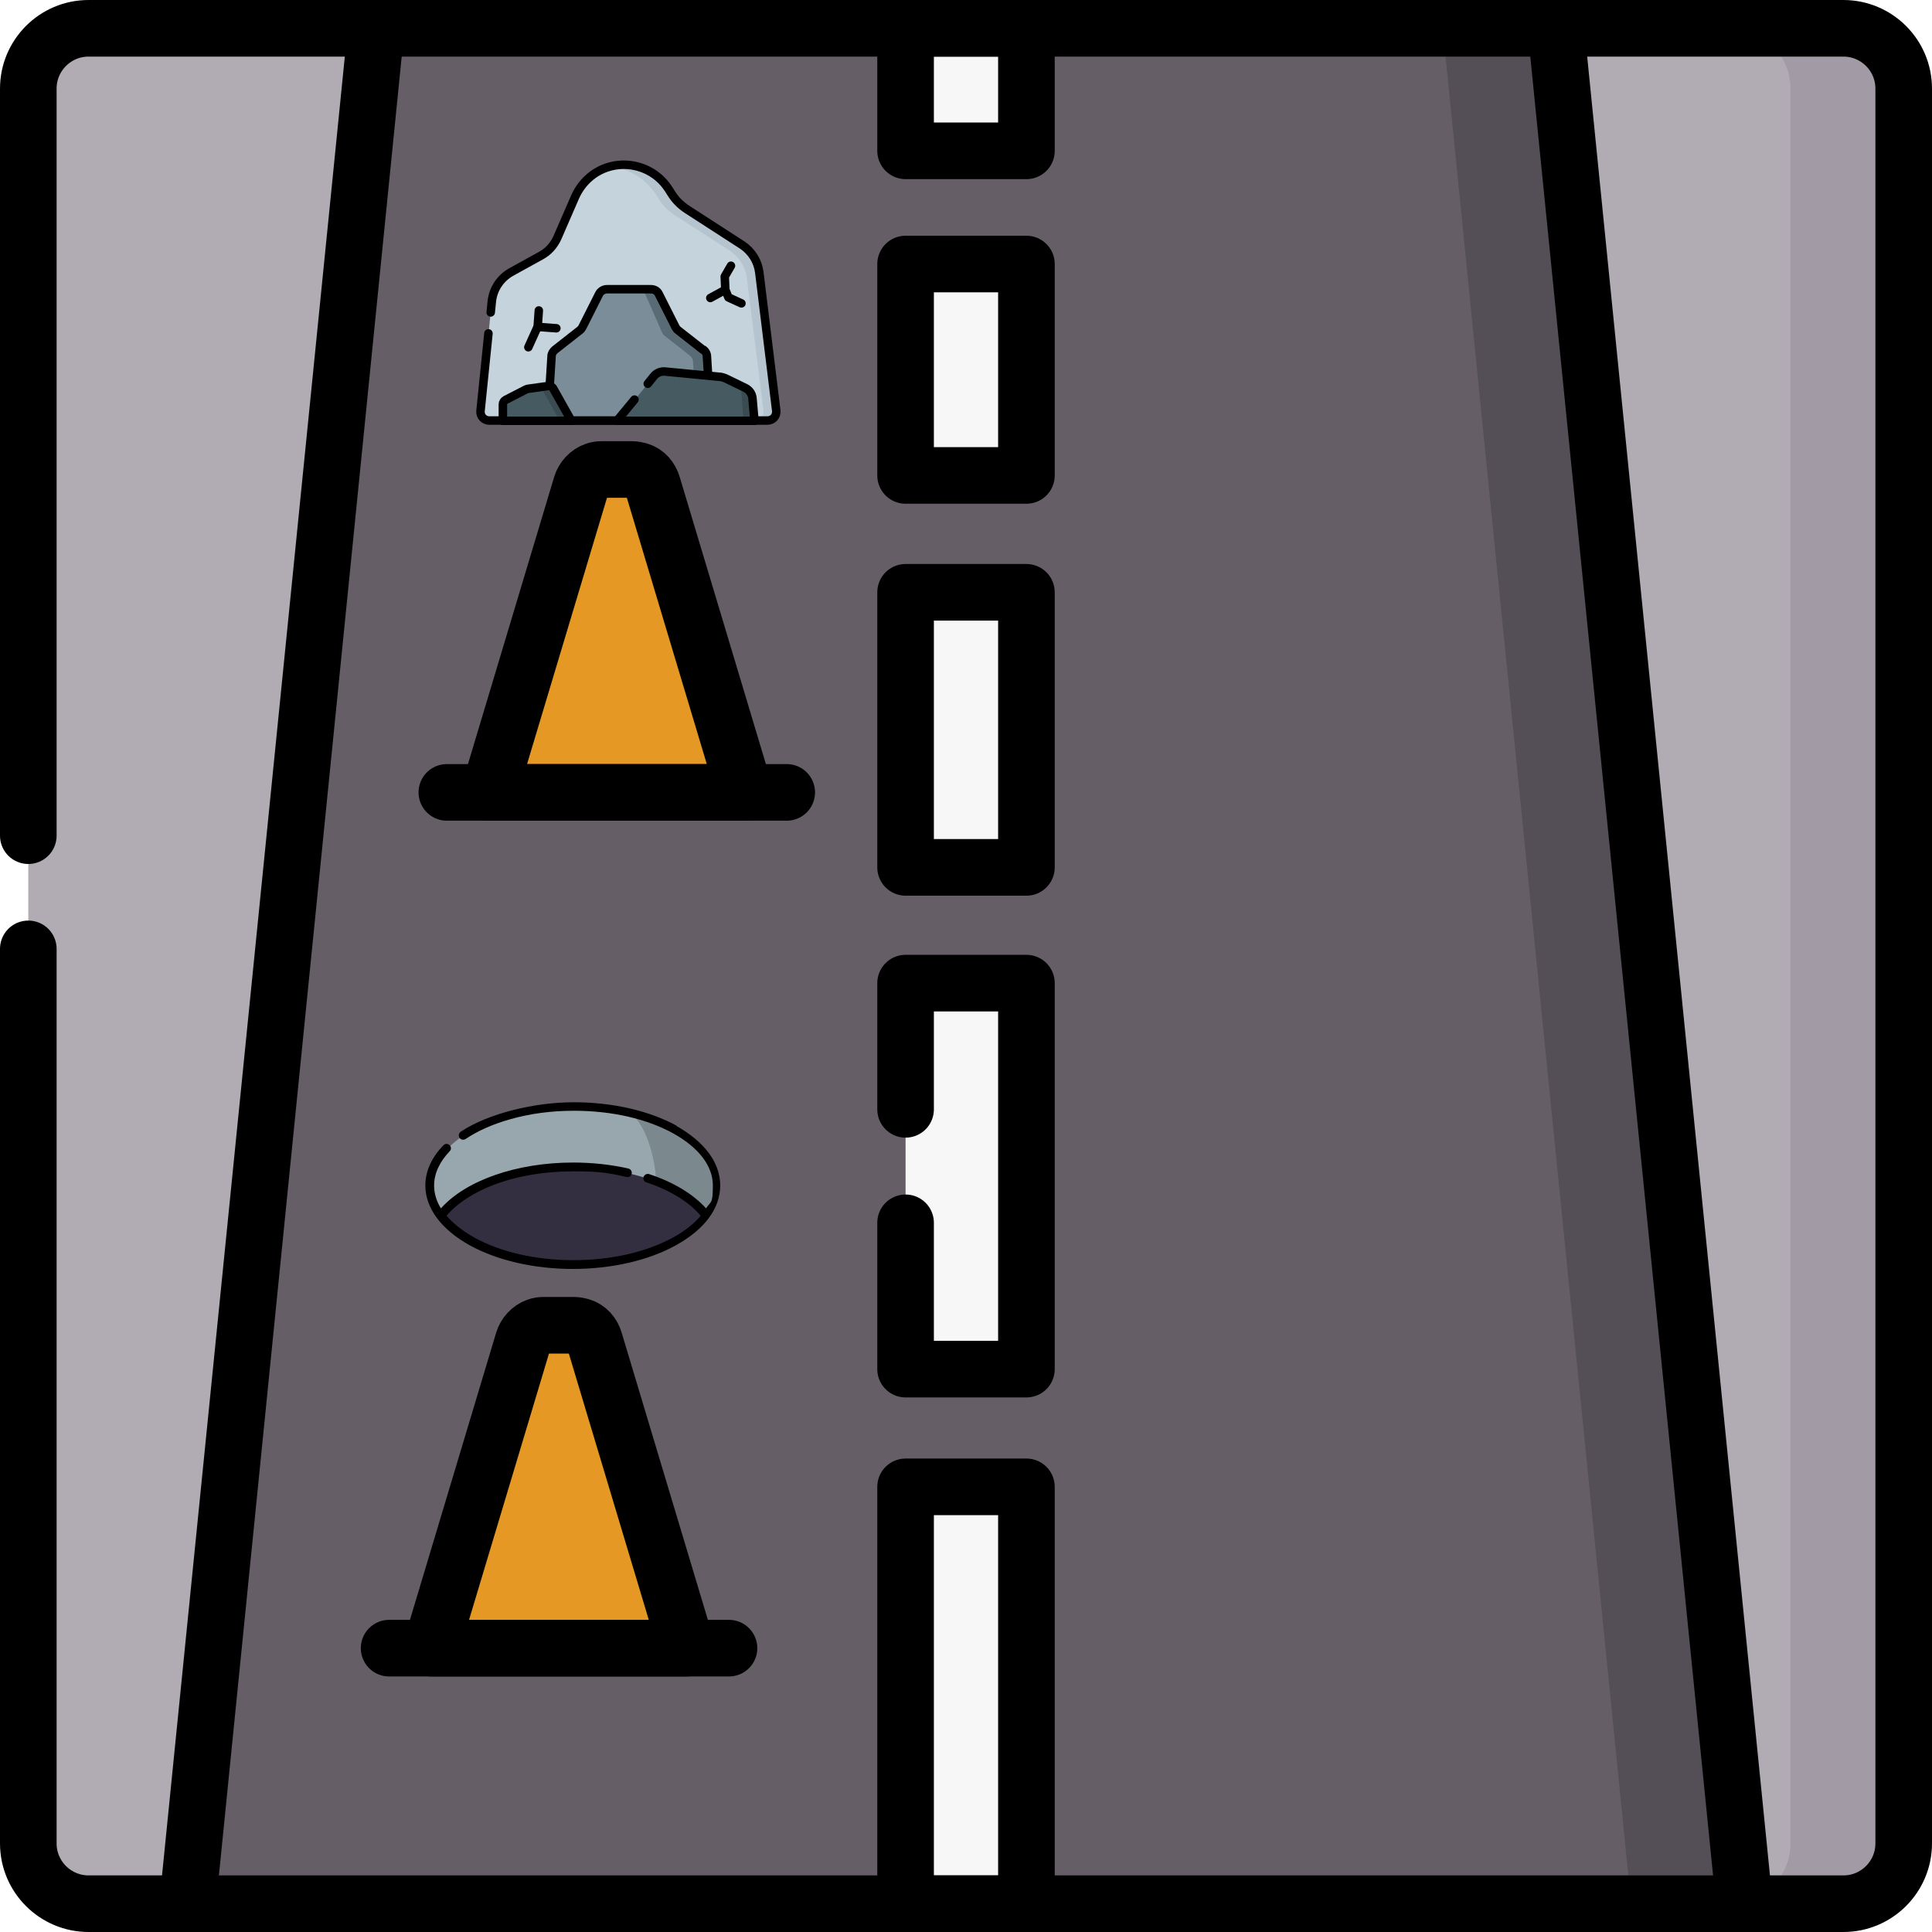
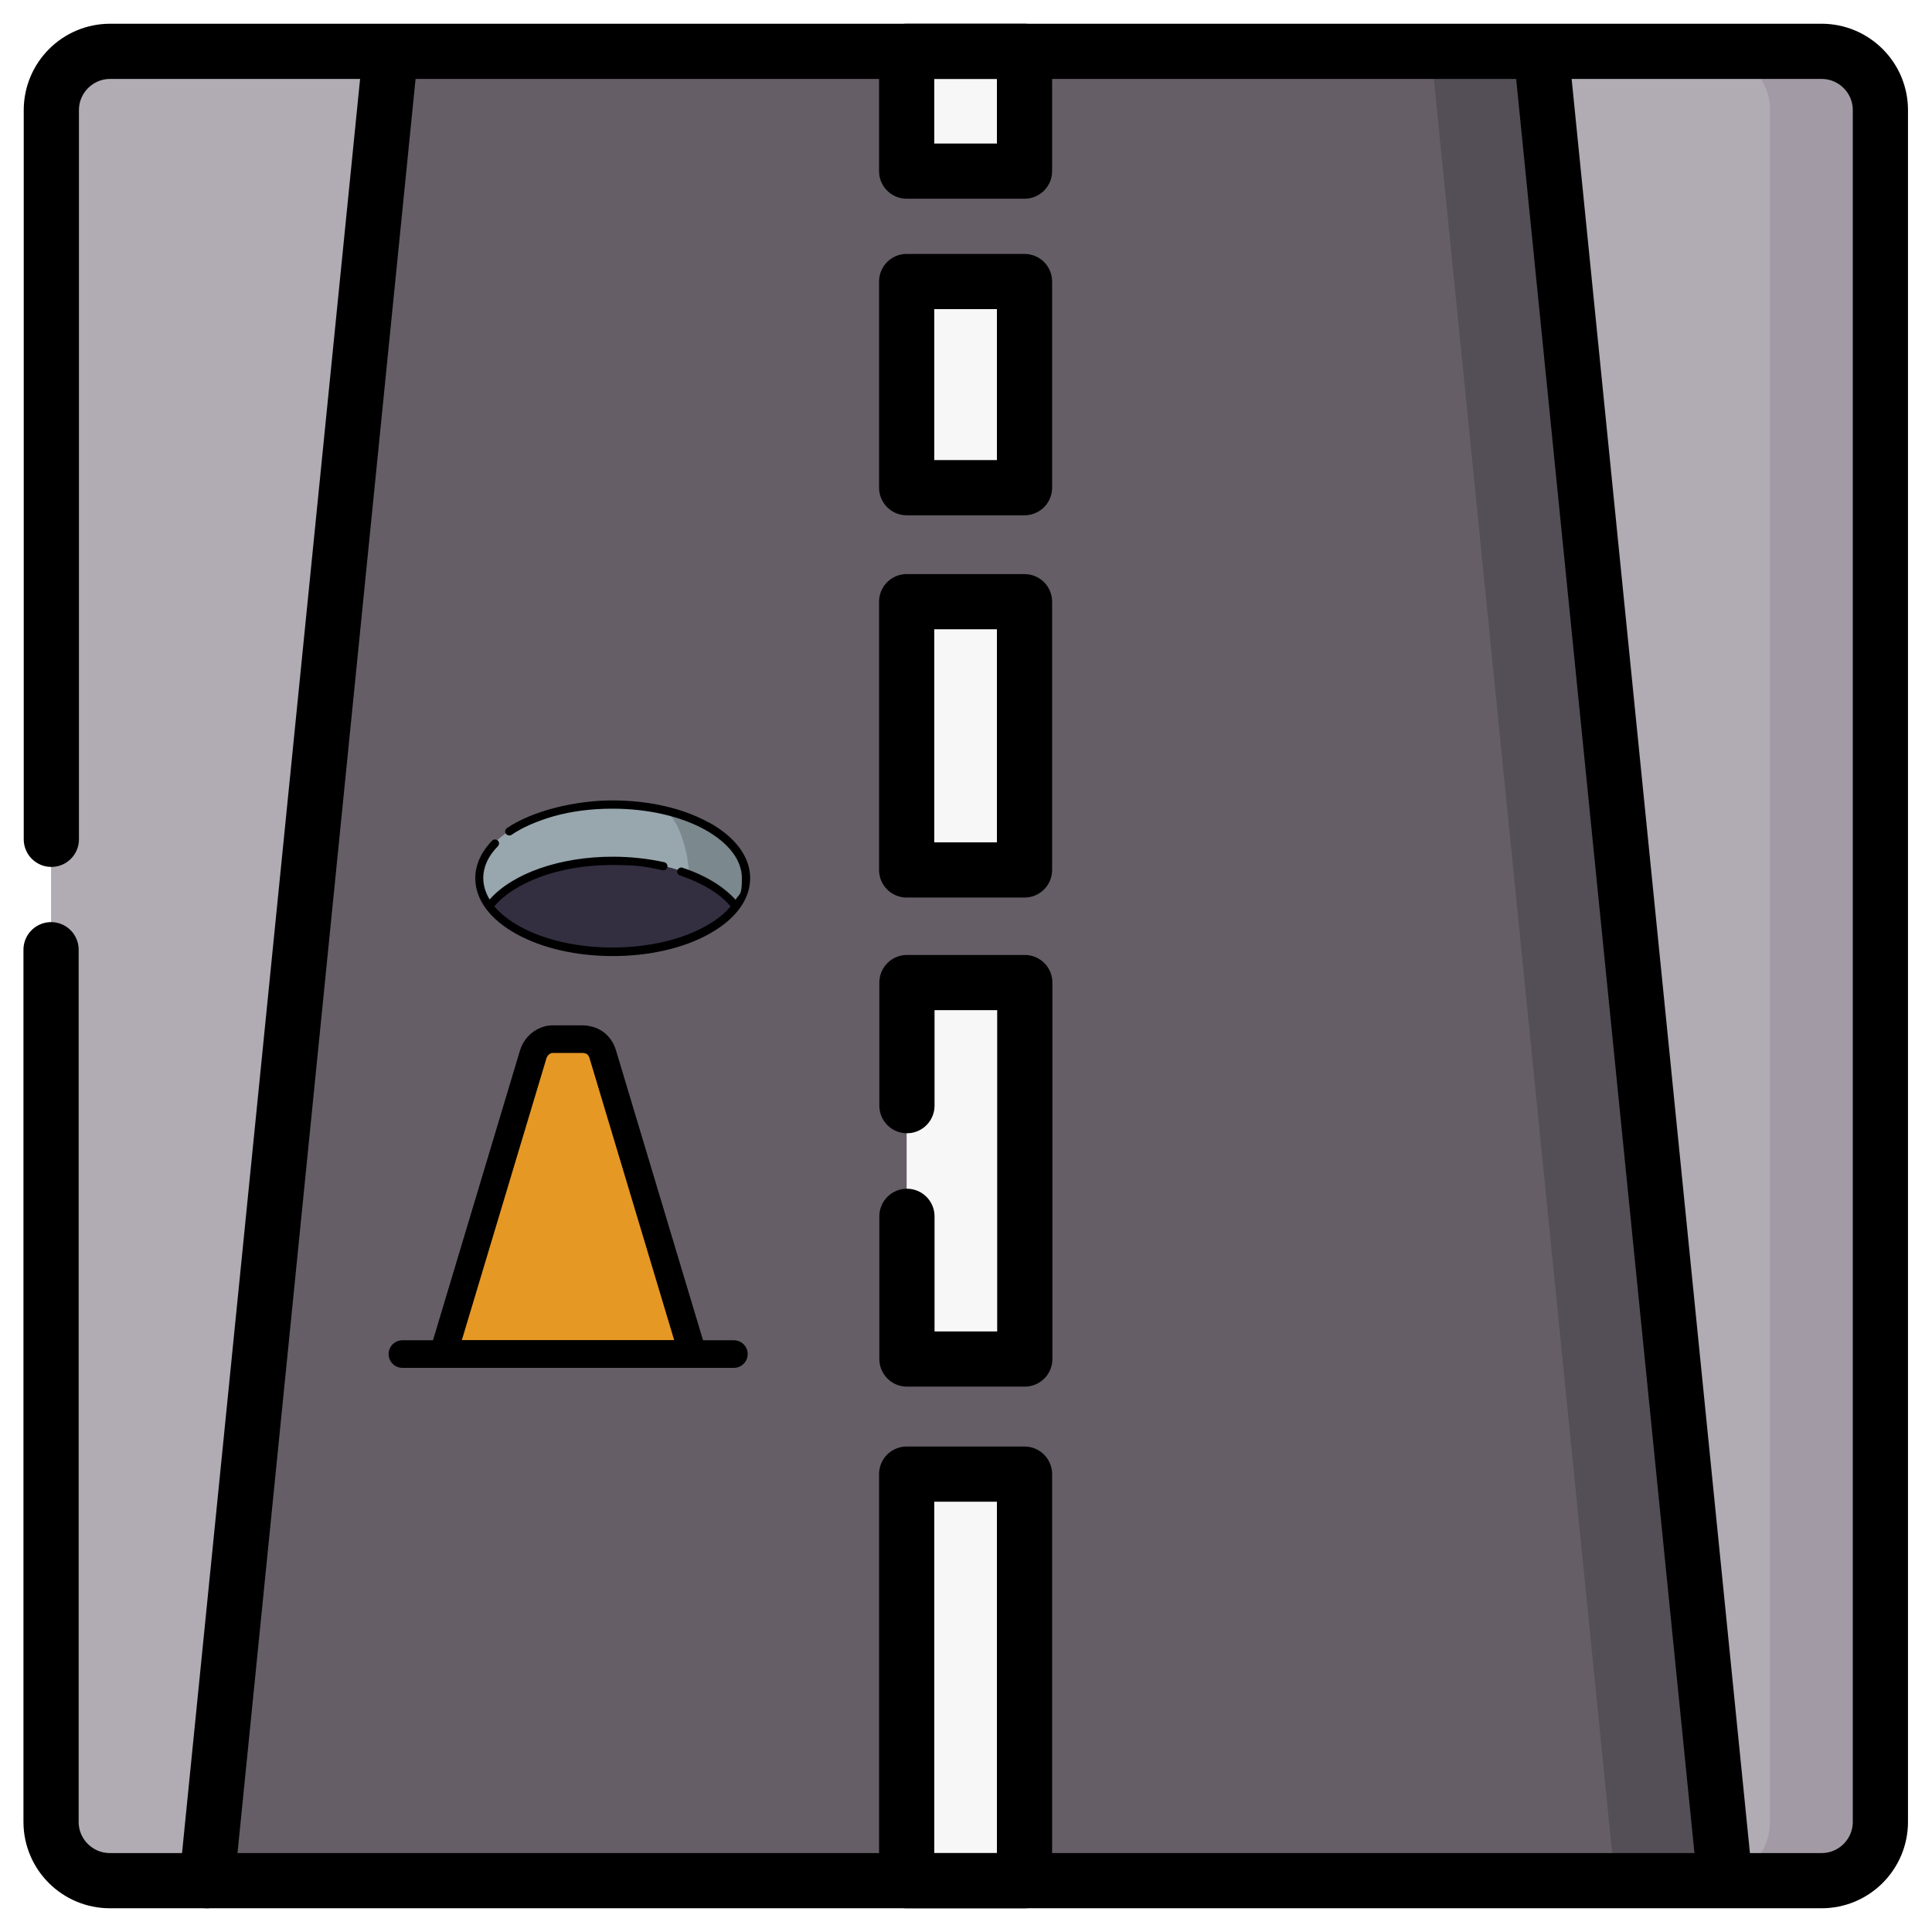
- <svg xmlns="http://www.w3.org/2000/svg" id="Calque_1" viewBox="0 0 682.7 682.7">
+ <svg xmlns="http://www.w3.org/2000/svg" id="Calque_1" viewBox="0 0 700 700">
  <g id="g2849">
-     <path id="path2851" d="M616.4,672.7H66.3L132.9,10h417l66.6,662.7Z" />
+     <path id="path2851" d="M625,681.4H75L141.5,18.6h417l66.6,662.7h0Z" />
  </g>
-   <rect y="0" width="682.7" height="682.7" fill="none" />
+   <rect x="8.6" y="8.6" width="682.7" height="682.7" fill="none" />
  <g id="g2861">
-     <path id="path2863" d="M651.4,672.7H31.3c-11.7,0-21.3-9.5-21.3-21.3V31.3c0-11.7,9.5-21.3,21.3-21.3H651.4c11.7,0,21.3,9.5,21.3,21.3V651.4c0,11.7-9.5,21.3-21.3,21.3" fill="#b1abb4" />
+     <path id="path2863" d="M660,681.4H39.8c-11.7,0-21.3-9.5-21.3-21.3V39.9c0-11.7,9.5-21.3,21.3-21.3H659.9c11.7,0,21.3,9.5,21.3,21.3V660.1c0,11.7-9.5,21.3-21.3,21.3" fill="#b1abb4" />
  </g>
  <g id="g2865">
-     <path id="path2867" d="M651.4,10h-40c11.7,0,21.3,9.5,21.3,21.3V651.4c0,11.7-9.5,21.3-21.3,21.3h40c11.7,0,21.3-9.5,21.3-21.3V31.3c0-11.7-9.5-21.3-21.3-21.3" fill="#a29aa5" />
+     <path id="path2867" d="M660,18.6h-40c11.7,0,21.3,9.5,21.3,21.3V660.1c0,11.7-9.5,21.3-21.3,21.3h40c11.7,0,21.3-9.5,21.3-21.3V39.9c0-11.7-9.5-21.3-21.3-21.3" fill="#a29aa5" />
  </g>
  <g id="g2869">
-     <path id="path2871" d="M616.4,672.7H66.3L132.9,10h417l66.6,662.7Z" fill="#655e67" />
+     <path id="path2871" d="M625,681.4H75L141.5,18.6h417l66.6,662.7h0Z" fill="#655e67" />
  </g>
  <g id="g2873">
-     <path id="path2875" d="M549.8,10h-40l66.6,662.7h40L549.8,10Z" fill="#544f56" />
+     <path id="path2875" d="M558.5,18.6h-40l66.6,662.7h40L558.5,18.6Z" fill="#544f56" />
  </g>
-   <path id="path2877" d="M362.7,53.3h-42.7V10h42.7V53.3Z" fill="#f7f7f7" />
-   <path id="path2879" d="M362.7,306.5h-42.7v-97.2h42.7v97.2Z" fill="#f7f7f7" />
-   <path id="path2881" d="M362.7,168h-42.7V93.3h42.7v74.7Z" fill="#f7f7f7" />
-   <path id="path2883" d="M362.7,483.7h-42.7v-136.4h42.7v136.4Z" fill="#f7f7f7" />
-   <path id="path2885" d="M362.7,672.7h-42.7v-147.3h42.7v147.3Z" fill="#f7f7f7" />
-   <g id="g2887">
-     <path id="path2889" d="M242.7,582.4l-32.6-108.6c-.7-2.4-2.4-4.4-4.8-5.1-.8-.2-1.6-.4-2.4-.4h-10.8c-.8,0-1.6,.1-2.4,.4-2.3,.8-4.1,2.8-4.8,5.1l-32.6,108.6h90.3Z" fill="#e69824" />
-   </g>
+   <path id="path2877" d="M371.2,62h-42.7V18.6h42.7V61.9h0Z" fill="#f7f7f7" />
+   <path id="path2879" d="M371.2,315.2h-42.7v-97.2h42.7v97.2Z" fill="#f7f7f7" />
+   <path id="path2881" d="M371.2,176.7h-42.7V102h42.7v74.7Z" fill="#f7f7f7" />
+   <path id="path2883" d="M371.2,492.4h-42.7v-136.4h42.7v136.4Z" fill="#f7f7f7" />
+   <path id="path2885" d="M371.2,681.4h-42.7v-147.3h42.7v147.3Z" fill="#f7f7f7" />
  <g id="g2899">
-     <path id="path2901" d="M66.3,672.7L132.2,17" fill="none" stroke="#000" stroke-linecap="round" stroke-linejoin="round" stroke-width="20" />
+     <path id="path2901" d="M75,681.4L140.8,25.8" fill="none" stroke="#000" stroke-linecap="round" stroke-linejoin="round" stroke-width="20" />
  </g>
  <g id="g2903">
-     <path id="path2905" d="M550.5,17l65.2,648.8" fill="none" stroke="#000" stroke-linecap="round" stroke-linejoin="round" stroke-width="20" />
+     <path id="path2905" d="M559.1,25.8l65.2,648.8" fill="none" stroke="#000" stroke-linecap="round" stroke-linejoin="round" stroke-width="20" />
  </g>
  <g id="g2907">
-     <path id="path2909" d="M10,295.3V31.3c0-11.7,9.5-21.3,21.3-21.3H651.4c11.7,0,21.3,9.5,21.3,21.3V651.4c0,11.7-9.5,21.3-21.3,21.3H31.3c-11.7,0-21.3-9.5-21.3-21.3V335.3" fill="none" stroke="#000" stroke-linecap="round" stroke-linejoin="round" stroke-width="20" />
+     <path id="path2909" d="M18.6,304.1V39.9c0-11.7,9.5-21.3,21.3-21.3H660c11.7,0,21.3,9.5,21.3,21.3V660.1c0,11.7-9.5,21.3-21.3,21.3H39.8c-11.7,0-21.3-9.5-21.3-21.3V344.1" fill="none" stroke="#000" stroke-linecap="round" stroke-linejoin="round" stroke-width="20" />
  </g>
-   <path id="path2911" d="M362.7,53.3h-42.7V10h42.7V53.3Z" fill="none" stroke="#000" stroke-linecap="round" stroke-linejoin="round" stroke-width="20" />
-   <path id="path2913" d="M362.7,306.5h-42.7v-97.2h42.7v97.2Z" fill="none" stroke="#000" stroke-linecap="round" stroke-linejoin="round" stroke-width="20" />
-   <path id="path2915" d="M362.7,168h-42.7V93.3h42.7v74.7Z" fill="none" stroke="#000" stroke-linecap="round" stroke-linejoin="round" stroke-width="20" />
+   <path id="path2911" d="M371.2,62h-42.7V18.6h42.7V61.9h0Z" fill="none" stroke="#000" stroke-linecap="round" stroke-linejoin="round" stroke-width="20" />
+   <path id="path2913" d="M371.2,315.2h-42.7v-97.2h42.7v97.2Z" fill="none" stroke="#000" stroke-linecap="round" stroke-linejoin="round" stroke-width="20" />
+   <path id="path2915" d="M371.2,176.7h-42.7V102h42.7v74.7Z" fill="none" stroke="#000" stroke-linecap="round" stroke-linejoin="round" stroke-width="20" />
  <g id="g2917">
-     <path id="path2919" d="M320,392v-44.6h42.7v136.4h-42.7v-51.7" fill="none" stroke="#000" stroke-linecap="round" stroke-linejoin="round" stroke-width="20" />
+     <path id="path2919" d="M328.6,400.6v-44.6h42.7v136.4h-42.7v-51.7" fill="none" stroke="#000" stroke-linecap="round" stroke-linejoin="round" stroke-width="20" />
  </g>
-   <path id="path2921" d="M362.7,672.7h-42.7v-147.3h42.7v147.3Z" fill="none" stroke="#000" stroke-linecap="round" stroke-linejoin="round" stroke-width="20" />
-   <g id="g2923">
-     <path id="path2925" d="M242.7,582.4l-32.6-108.6c-.7-2.4-2.4-4.4-4.8-5.1-.8-.2-1.6-.4-2.4-.4h-10.8c-.8,0-1.6,.1-2.4,.4-2.3,.8-4.1,2.8-4.8,5.1l-32.6,108.6h90.3Z" fill="none" stroke="#000" stroke-linecap="round" stroke-linejoin="round" stroke-width="20" />
-   </g>
-   <g id="g2927">
-     <path id="path2929" d="M137.5,582.4h120.1" fill="none" stroke="#000" stroke-linecap="round" stroke-linejoin="round" stroke-width="20" />
-   </g>
-   <g id="g2887-2">
-     <path id="path2889-2" d="M263.2,280l-32.6-108.6c-.7-2.4-2.4-4.4-4.8-5.1-.8-.2-1.6-.4-2.4-.4h-10.8c-.8,0-1.6,.1-2.4,.4-2.3,.8-4.1,2.8-4.8,5.1l-32.6,108.6h90.3Z" fill="#e69824" />
-   </g>
-   <g id="g2923-2">
-     <path id="path2925-2" d="M263.2,280l-32.6-108.6c-.7-2.4-2.4-4.4-4.8-5.1-.8-.2-1.6-.4-2.4-.4h-10.8c-.8,0-1.6,.1-2.4,.4-2.3,.8-4.1,2.8-4.8,5.1l-32.6,108.6h90.3Z" fill="none" stroke="#000" stroke-linecap="round" stroke-linejoin="round" stroke-width="20" />
-   </g>
-   <g id="g2927-2">
-     <path id="path2929-2" d="M157.9,280h120.1" fill="none" stroke="#000" stroke-linecap="round" stroke-linejoin="round" stroke-width="20" />
-   </g>
+   <path id="path2921" d="M371.2,681.4h-42.7v-147.3h42.7v147.3Z" fill="none" stroke="#000" stroke-linecap="round" stroke-linejoin="round" stroke-width="20" />
  <g>
-     <rect x="166.9" y="49.2" width="107.6" height="107.6" fill="none" />
-     <g id="g7579">
-       <path id="path7581" d="M208.3,62.8h0c-2.1,1.8-3.8,4.1-5,6.7l-6.3,14.5c-1.2,2.7-3.2,5-5.8,6.4l-10.5,5.8c-3.8,2.1-6.4,5.9-6.9,10.3l-4,38.7c-.2,1.8,1.2,3.4,3.1,3.4h98.3c1.9,0,3.3-1.6,3.1-3.5l-6-48.9c-.5-3.9-2.7-7.4-6-9.6l-19.5-12.6c-2.3-1.5-4.2-3.4-5.6-5.7l-.9-1.4c-6.1-9.6-19.4-11.6-28-4.2" fill="#c5d3dd" />
+     <g id="g2887">
+       <path id="path2889" d="M251,490.6l-32.6-108.6c-.7-2.4-2.4-4.4-4.8-5.1-.8-.2-1.6-.4-2.4-.4h-10.8c-.8,0-1.6,.1-2.4,.4-2.3,.8-4.1,2.8-4.8,5.1l-32.6,108.6h90.4Z" fill="#e69824" />
    </g>
-     <g id="g7583">
-       <path id="path7585" d="M271.3,148.7h-4.6c1.9,0,3.3-1.6,3.1-3.5l-5.9-47c-.5-3.9-2.7-7.4-6-9.6l-19.5-12.6c-2.3-1.5-4.2-3.4-5.6-5.7l-.9-1.4c-3.7-5.8-10-9.6-16.4-10,7.7-2.1,16.3,.8,20.9,8l.9,1.4c1.4,2.3,3.4,4.2,5.6,5.7l19.5,12.6c3.3,2.2,5.5,5.6,6,9.6l6,48.9c.2,1.9-1.2,3.5-3.1,3.5" fill="#b6c4cf" />
+     <g id="g2923">
+       <path id="path2925" d="M251,490.6l-32.6-108.6c-.7-2.4-2.4-4.4-4.8-5.1-.8-.2-1.6-.4-2.4-.4h-10.8c-.8,0-1.6,.1-2.4,.4-2.3,.8-4.1,2.8-4.8,5.1l-32.6,108.6h90.4Z" fill="none" stroke="#000" stroke-linecap="round" stroke-linejoin="round" stroke-width="10" />
    </g>
-     <g id="g7587">
-       <path id="path7589" d="M172.6,117.8l-2.8,27.4c-.2,1.8,1.2,3.4,3.1,3.4h98.3c1.9,0,3.3-1.6,3.1-3.5l-6-48.9c-.5-3.9-2.7-7.4-6-9.6l-19.5-12.6c-2.3-1.5-4.2-3.4-5.6-5.7l-.9-1.4c-6.1-9.6-19.4-11.6-28-4.2h0c-2.1,1.8-3.8,4.1-5,6.7l-6.3,14.5c-1.2,2.7-3.2,5-5.8,6.4l-10.5,5.8c-3.8,2.1-6.4,5.9-6.9,10.3l-.4,4" fill="none" stroke="#000" stroke-linecap="round" stroke-linejoin="round" stroke-width="3" />
-     </g>
-     <g id="g7591">
-       <path id="path7593" d="M248.4,123.6l-8.8-6.9c-.4-.3-.7-.7-.9-1.1l-5.9-11.7c-.5-1.1-1.6-1.7-2.8-1.7h-15.5c-1.2,0-2.3,.7-2.8,1.7l-5.9,11.7c-.2,.4-.5,.8-.9,1.1l-8.8,6.9c-.7,.6-1.2,1.4-1.2,2.3l-1.4,22.7h57.7l-1.4-22.7c0-.9-.5-1.8-1.2-2.3" fill="#7a8d98" />
-     </g>
-     <g id="g7595">
-       <path id="path7597" d="M251,148.7h-4.8l-1.3-20.8c0-.9-.5-1.8-1.2-2.3l-8.8-6.9c-.4-.3-.7-.7-.9-1.1l-6-13.7c-.5-1.1-1.6-1.7-2.8-1.7h4.8c1.2,0,2.3,.7,2.8,1.7l5.9,11.7c.2,.4,.5,.8,.9,1.1l8.8,6.9c.7,.6,1.2,1.4,1.2,2.3l1.4,22.7Z" fill="#596c76" />
-     </g>
-     <g id="g7599">
-       <path id="path7601" d="M248.4,123.6l-8.8-6.9c-.4-.3-.7-.7-.9-1.1l-5.9-11.7c-.5-1.1-1.6-1.7-2.8-1.7h-15.5c-1.2,0-2.3,.7-2.8,1.7l-5.9,11.7c-.2,.4-.5,.8-.9,1.1l-8.8,6.9c-.7,.6-1.2,1.4-1.2,2.3l-1.4,22.7h57.7l-1.4-22.7c0-.9-.5-1.8-1.2-2.3Z" fill="none" stroke="#000" stroke-linecap="round" stroke-linejoin="round" stroke-width="3" />
-     </g>
-     <g id="g7603">
-       <path id="path7605" d="M263.5,137.1l-7-3.4c-.5-.2-1.1-.4-1.6-.5l-19.7-1.9c-1.6-.2-3.2,.5-4.2,1.8l-12.8,15.6h48.6l-.7-7.9c-.1-1.6-1.1-3-2.5-3.7" fill="#465a61" />
-     </g>
-     <g id="g7607">
-       <path id="path7609" d="M266.7,148.7h-4l-.7-9.8c0-1.2-.5-2.2-1.1-3.1l2.6,1.3c1.4,.7,2.4,2.1,2.5,3.7l.7,7.9Z" fill="#3a4c51" />
-     </g>
-     <g id="g7611">
-       <path id="path7613" d="M224.2,141.2l-6.2,7.5h48.6l-.7-7.9c-.1-1.6-1.1-3-2.5-3.7l-7-3.4c-.5-.2-1.1-.4-1.6-.5l-19.7-1.9c-1.6-.2-3.2,.5-4.2,1.8l-2,2.5" fill="none" stroke="#000" stroke-linecap="round" stroke-linejoin="round" stroke-width="3" />
-     </g>
-     <g id="g7615">
-       <path id="path7617" d="M177.7,148.7v-5.8c0-.7,.4-1.3,1-1.6l7.2-3.7c.2,0,.4-.2,.6-.2l7.2-1c.7-.1,1.5,.3,1.8,.9l6.4,11.4h-24.2Z" fill="#465a61" />
-     </g>
-     <g id="g7619">
-       <path id="path7621" d="M201.9,148.7h-4.1l-6.4-11.4c-.1-.2-.3-.4-.4-.5l2.7-.4c.7-.1,1.5,.3,1.8,.9l6.4,11.4Z" fill="#3a4c51" />
-     </g>
-     <g id="g7623">
-       <path id="path7625" d="M177.7,148.7v-5.8c0-.7,.4-1.3,1-1.6l7.2-3.7c.2,0,.4-.2,.6-.2l7.2-1c.7-.1,1.5,.3,1.8,.9l6.4,11.4h-24.2Z" fill="none" stroke="#000" stroke-linecap="round" stroke-linejoin="round" stroke-width="3" />
-     </g>
-     <g id="g7627">
-       <path id="path7629" d="M251,105.3l5.3-2.9-.2-4.7,2.2-3.8" fill="none" stroke="#000" stroke-linecap="round" stroke-linejoin="round" stroke-width="3" />
-     </g>
-     <g id="g7631">
-       <path id="path7633" d="M256.3,102.4l1.1,2.7,4.6,2.1" fill="none" stroke="#000" stroke-linecap="round" stroke-linejoin="round" stroke-width="3" />
-     </g>
-     <g id="g7635">
-       <path id="path7637" d="M186.7,122.7l3.3-7.3,.4-5.7" fill="none" stroke="#000" stroke-linecap="round" stroke-linejoin="round" stroke-width="3" />
-     </g>
-     <g id="g7639">
-       <path id="path7641" d="M190,115.5l6.6,.5" fill="none" stroke="#000" stroke-linecap="round" stroke-linejoin="round" stroke-width="3" />
+     <g id="g2927">
+       <path id="path2929" d="M145.8,490.6h120.1" fill="none" stroke="#000" stroke-linecap="round" stroke-linejoin="round" stroke-width="10" />
    </g>
  </g>
  <g>
-     <path d="M253.4,419c0,7.4-5.3,14.2-13.9,19.2-9.2,5.4-22.3,8.7-36.7,8.7-28,0-50.6-12.5-50.6-27.9s22.7-27.9,50.6-27.9,12.8,.7,18.5,1.9h0c18.8,4.1,32.1,14.2,32.1,26Z" fill="#98a7ae" />
-     <path d="M253.4,419c0,7.4-5.3,14.2-13.9,19.2-3.7-7.6-7.7-16.9-7.7-20.7,0-7.1-3.8-22.7-10.5-24.5,18.8,4.1,32.1,14.2,32.1,26Z" fill="#7b888e" />
-     <path d="M249.5,429.7c-7.6,10.1-25.7,17.2-46.8,17.2s-39.2-7.1-46.8-17.2c7.6-10.1,25.7-17.2,46.8-17.2,21.1,0,39.2,7.1,46.8,17.2Z" fill="#332f41" />
-     <path d="M239.3,397.9c-9.8-5.4-22.8-8.4-36.5-8.4s-30,3.8-40,10.4c-.7,.5-.9,1.5-.4,2.2h0c.5,.7,1.4,.8,2.1,.4,4.3-2.9,9.7-5.3,15.8-7,7-2,14.6-3,22.5-3,13.3,0,25.7,2.8,35.1,8,9,5,14,11.5,14,18.4s-.8,5.5-2.4,8.1c-4.5-5-11.5-9.3-20.1-12.1-.8-.3-1.7,.2-2,1h0c-.2,.8,.2,1.7,1,1.9,8.4,2.8,15.1,6.9,19.2,11.8-2.3,2.8-5.6,5.4-9.8,7.7-9.3,5.1-21.8,8-35.1,8s-25.7-2.8-35.1-8c-4.1-2.3-7.4-4.9-9.8-7.7,3.7-4.4,9.5-8.2,16.9-11,8.2-3.1,17.9-4.7,27.9-4.7s12.9,.7,18.8,2c.8,.2,1.6-.3,1.8-1.1h0c.2-.8-.3-1.7-1.2-1.9-6.2-1.4-12.8-2.1-19.5-2.1-19.9,0-37.9,6.3-46.7,16.2-1.6-2.6-2.4-5.3-2.4-8.1,0-4.2,1.9-8.3,5.5-12.1,.6-.6,.6-1.5,0-2.1h0c-.6-.6-1.6-.7-2.2,0-4.2,4.3-6.4,9.2-6.4,14.2,0,8,5.6,15.5,15.6,21.1,9.8,5.4,22.8,8.4,36.5,8.4s26.8-3,36.5-8.4c10.1-5.6,15.6-13,15.6-21.1s-5.6-15.5-15.6-21.1Z" />
+     <path d="M270.2,318.1c0,7.1-5.1,13.6-13.3,18.4-8.8,5.1-21.3,8.3-35.1,8.3-26.7,0-48.4-11.9-48.4-26.7s21.7-26.7,48.4-26.7,12.2,.7,17.7,1.8h0c18,3.9,30.7,13.5,30.7,24.8h0Z" fill="#98a7ae" />
+     <path d="M270.2,318.1c0,7.1-5.1,13.6-13.3,18.4-3.5-7.3-7.3-16.1-7.3-19.8,0-6.7-3.6-21.7-10-23.4,18,3.9,30.7,13.5,30.7,24.8h-.1Z" fill="#7b888e" />
+     <path d="M266.5,328.2c-7.3,9.7-24.6,16.5-44.7,16.5s-37.4-6.8-44.7-16.5c7.3-9.7,24.6-16.5,44.7-16.5s37.4,6.8,44.7,16.5Z" fill="#332f41" />
+     <path d="M256.8,298c-9.4-5.2-21.8-8-34.9-8s-28.7,3.6-38.2,10c-.7,.5-.9,1.4-.4,2.1h0c.5,.6,1.4,.8,2,.4,4.1-2.8,9.3-5,15.1-6.7,6.7-1.9,13.9-2.8,21.5-2.8,12.7,0,24.6,2.7,33.5,7.6,8.6,4.8,13.4,11,13.4,17.6s-.8,5.3-2.3,7.8c-4.3-4.8-11-8.9-19.2-11.6-.8-.3-1.6,.2-1.9,1h0c-.2,.8,.2,1.6,1,1.8,8,2.7,14.5,6.6,18.3,11.2-2.2,2.7-5.4,5.2-9.3,7.3-8.9,4.9-20.8,7.6-33.5,7.6s-24.6-2.7-33.5-7.6c-4-2.2-7.1-4.7-9.3-7.3,3.5-4.2,9.1-7.8,16.2-10.5,7.9-3,17.1-4.5,26.7-4.5s12.3,.7,18,1.9c.8,.2,1.6-.3,1.8-1.1h0c.2-.8-.3-1.6-1.1-1.8-5.9-1.3-12.2-2-18.7-2-19.1,0-36.2,6-44.6,15.5-1.5-2.5-2.3-5.1-2.3-7.8,0-4,1.8-8,5.3-11.5,.5-.6,.6-1.5,0-2h0c-.6-.6-1.6-.6-2.1,0-4,4.1-6.1,8.8-6.1,13.6,0,7.7,5.3,14.9,14.9,20.2,9.4,5.2,21.8,8,34.9,8s25.6-2.8,34.9-8c9.6-5.3,14.9-12.5,14.9-20.2s-5.3-14.9-14.9-20.2h-.1Z" />
  </g>
</svg>
